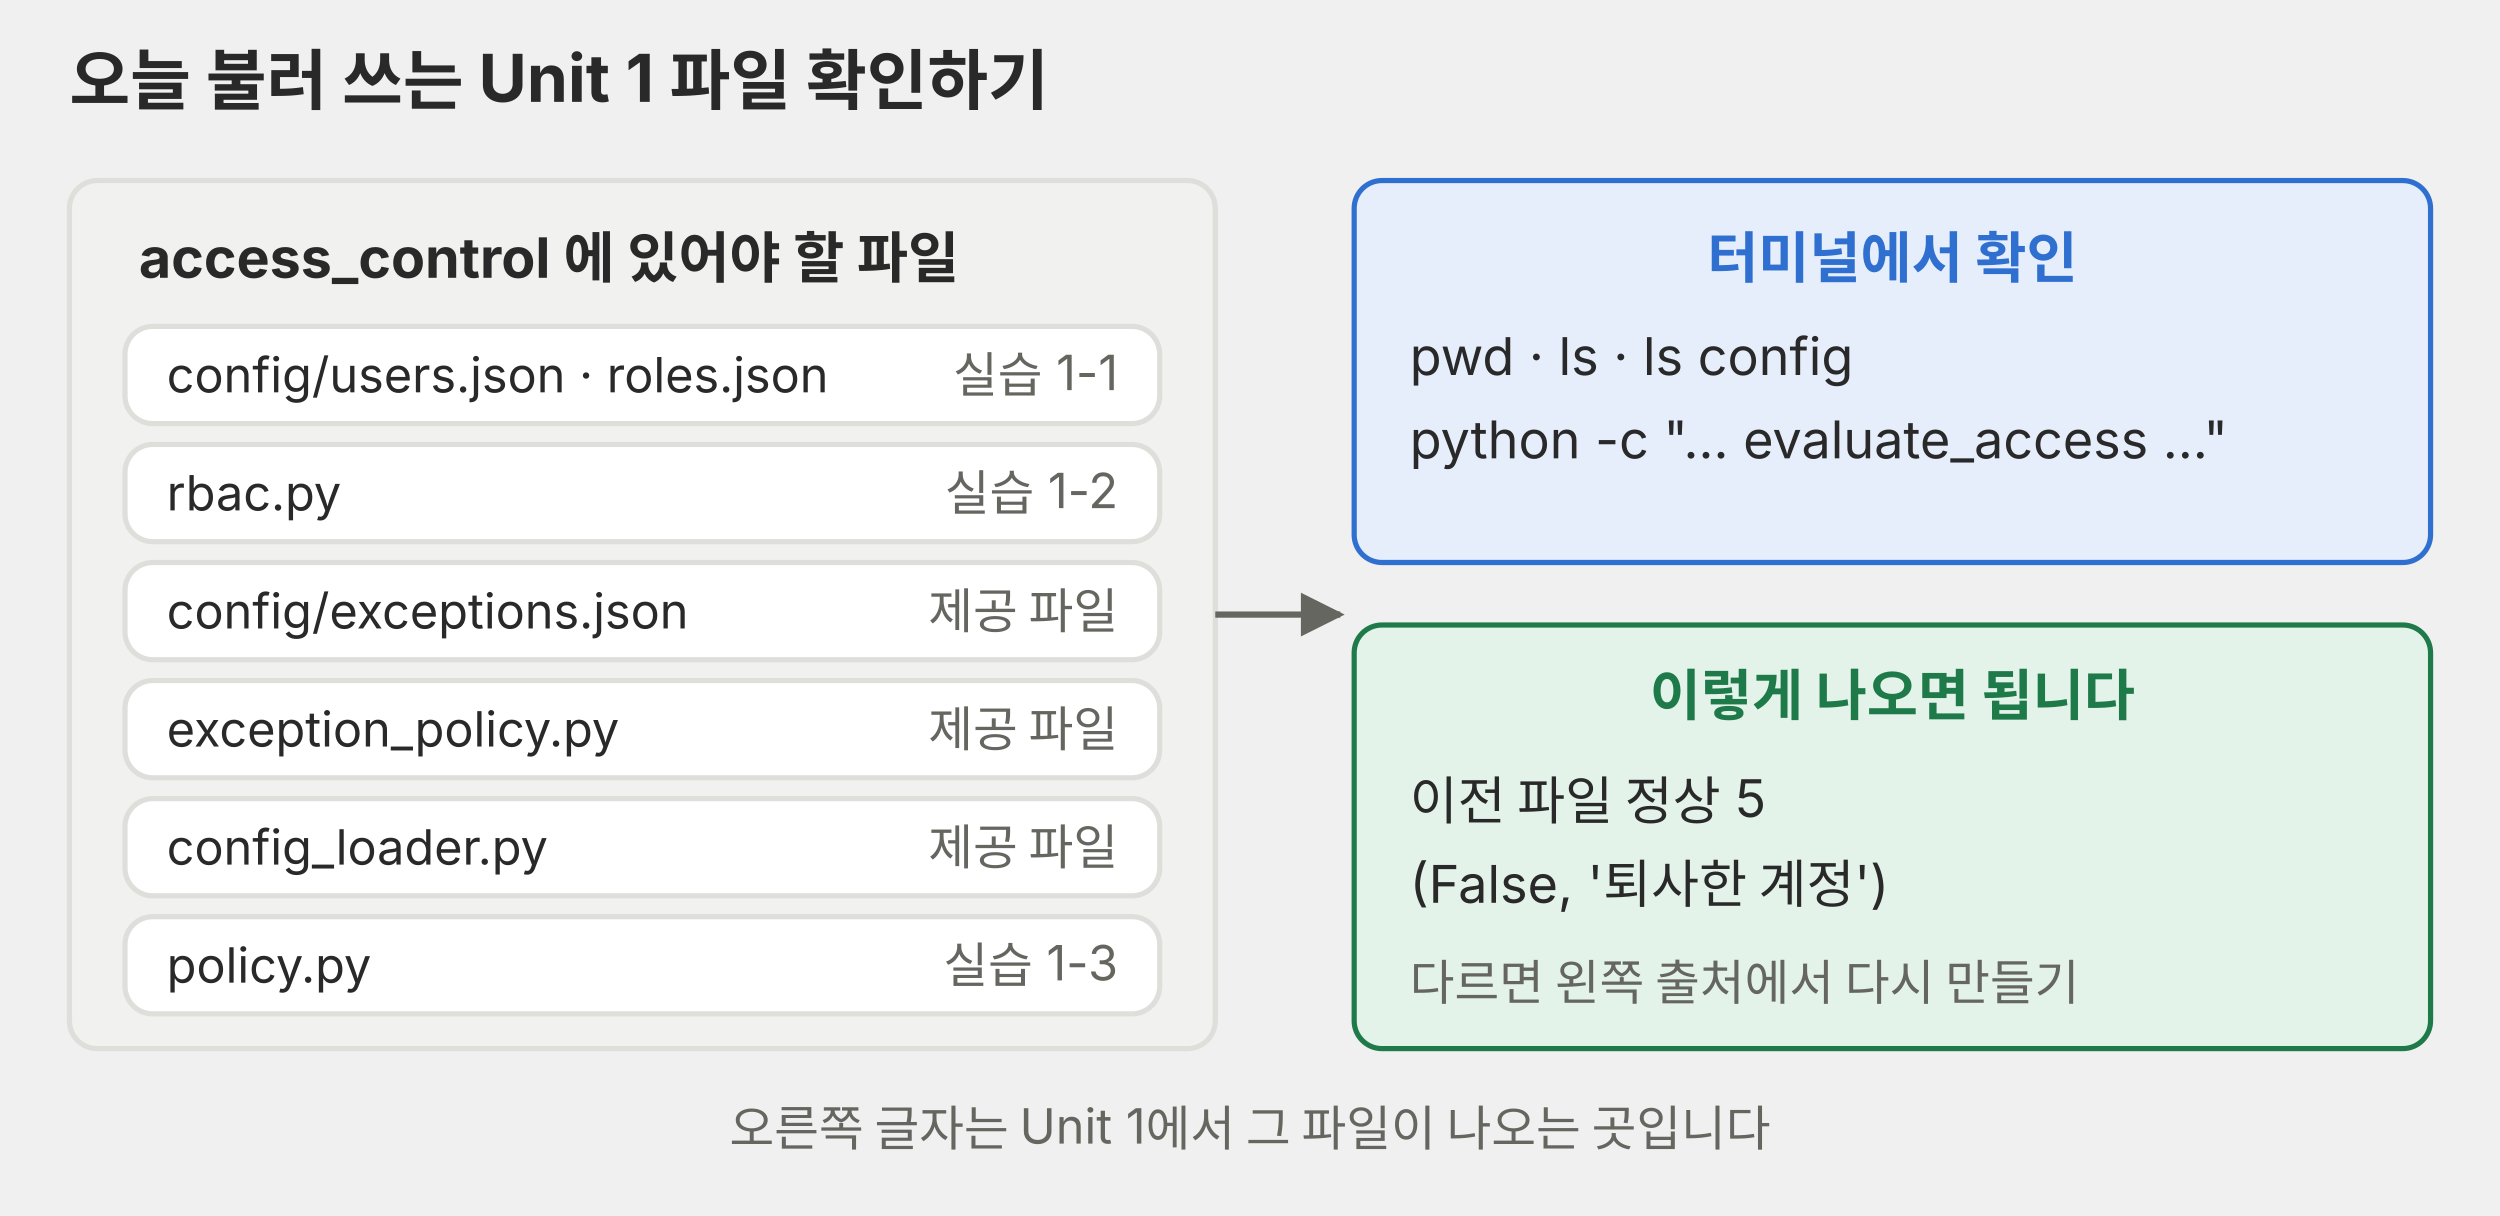
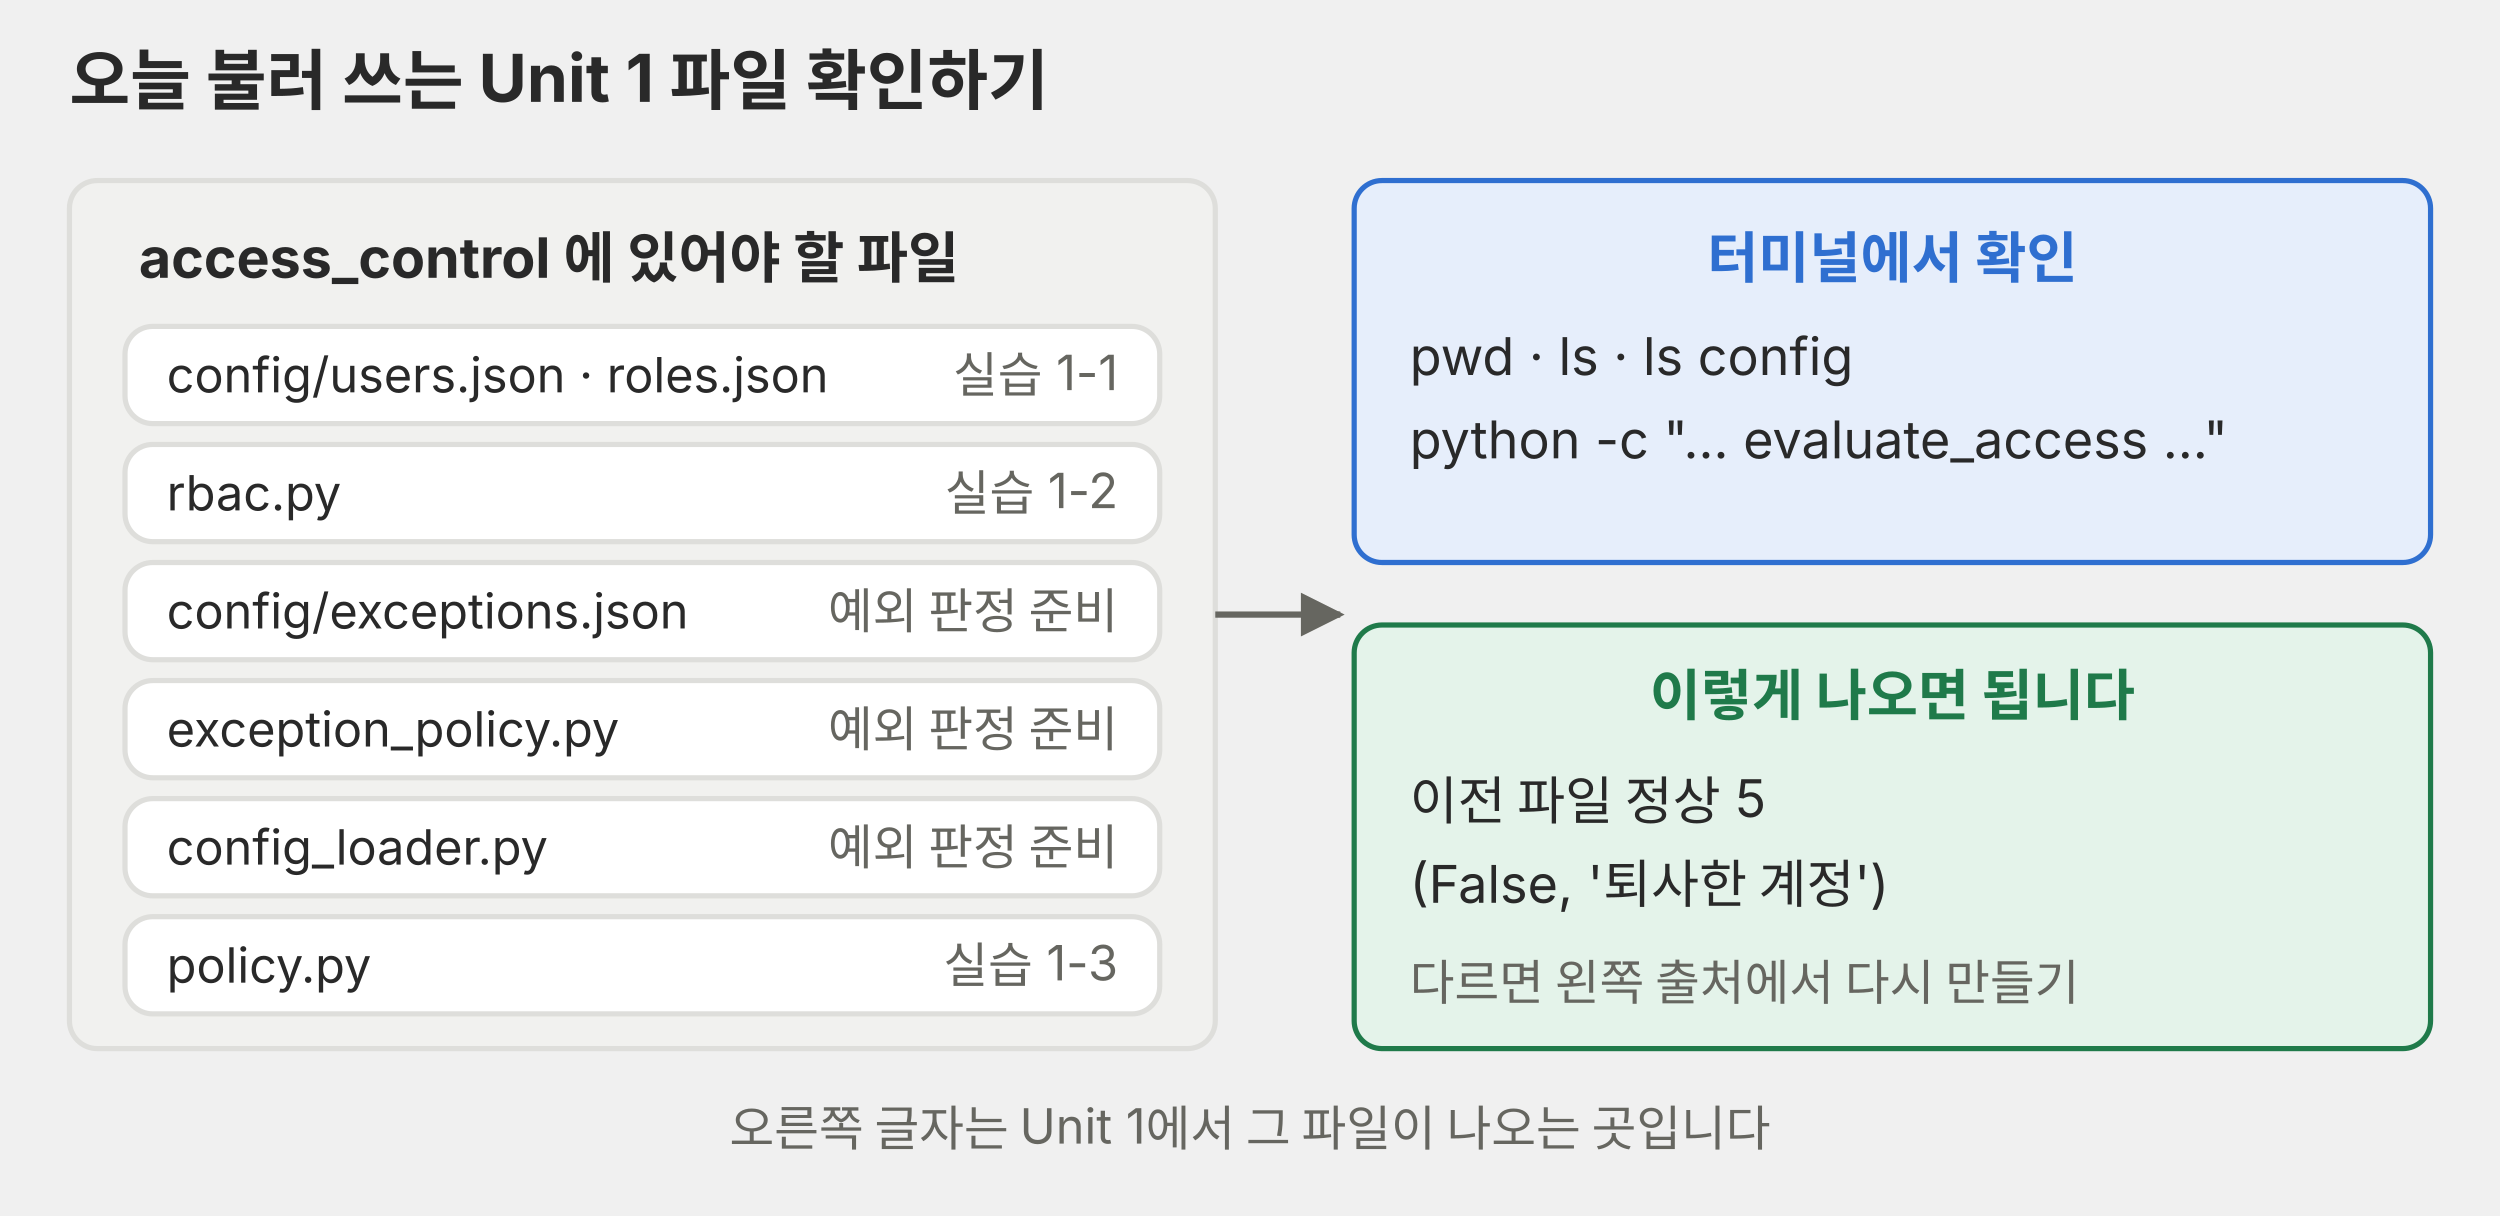
<svg xmlns="http://www.w3.org/2000/svg" viewBox="0 0 720 350" role="img">
  <defs>
    <marker id="a-p02" viewBox="0 0 10 10" refX="9" refY="5" markerWidth="7" markerHeight="7" orient="auto-start-reverse">
      <path d="M0,0 L10,5 L0,10 z" fill="#666660" />
    </marker>
  </defs>
  <g font-family="Pretendard, 'Noto Sans KR', -apple-system, 'Segoe UI', sans-serif">
    <text x="20" y="30" font-size="19" fill="#292929" text-anchor="start" font-weight="700">오늘 불러 쓰는 Unit 1 파일 확인하기</text>
    <rect x="20" y="52" width="330" height="250" rx="8" fill="#f1f1ef" stroke="#dededb" stroke-width="1.5" />
    <text x="40" y="80" font-size="16" fill="#292929" text-anchor="start" font-weight="700">access_control 에 있어야 할 파일</text>
    <rect x="36" y="94" width="298" height="28" rx="8" fill="#ffffff" stroke="#dededb" stroke-width="1.5" />
    <text x="48" y="113" font-size="14" fill="#292929" text-anchor="start">config/users.json · roles.json</text>
    <text x="322" y="113" font-size="14" fill="#666660" text-anchor="end">실습 1-1</text>
    <rect x="36" y="128" width="298" height="28" rx="8" fill="#ffffff" stroke="#dededb" stroke-width="1.5" />
    <text x="48" y="147" font-size="14" fill="#292929" text-anchor="start">rbac.py</text>
    <text x="322" y="147" font-size="14" fill="#666660" text-anchor="end">실습 1-2</text>
    <rect x="36" y="162" width="298" height="28" rx="8" fill="#ffffff" stroke="#dededb" stroke-width="1.5" />
    <text x="48" y="181" font-size="14" fill="#292929" text-anchor="start">config/exceptions.json</text>
-     <text x="322" y="181" font-size="14" fill="#666660" text-anchor="end">제공 파일</text>
+     <text x="322" y="181" font-size="14" fill="#666660" text-anchor="end">예외 판정 준비</text>
    <rect x="36" y="196" width="298" height="28" rx="8" fill="#ffffff" stroke="#dededb" stroke-width="1.5" />
    <text x="48" y="215" font-size="14" fill="#292929" text-anchor="start">exception_policy.py</text>
-     <text x="322" y="215" font-size="14" fill="#666660" text-anchor="end">제공 파일</text>
+     <text x="322" y="215" font-size="14" fill="#666660" text-anchor="end">예외 판정 준비</text>
    <rect x="36" y="230" width="298" height="28" rx="8" fill="#ffffff" stroke="#dededb" stroke-width="1.5" />
    <text x="48" y="249" font-size="14" fill="#292929" text-anchor="start">config_loader.py</text>
-     <text x="322" y="249" font-size="14" fill="#666660" text-anchor="end">제공 파일</text>
+     <text x="322" y="249" font-size="14" fill="#666660" text-anchor="end">예외 판정 준비</text>
    <rect x="36" y="264" width="298" height="28" rx="8" fill="#ffffff" stroke="#dededb" stroke-width="1.5" />
    <text x="48" y="283" font-size="14" fill="#292929" text-anchor="start">policy.py</text>
    <text x="322" y="283" font-size="14" fill="#666660" text-anchor="end">실습 1-3</text>
    <polyline points="350,177 386,177" fill="none" stroke="#666660" stroke-width="1.8" marker-end="url(#a-p02)" />
    <rect x="390" y="52" width="310" height="110" rx="8" fill="#e6eefb" stroke="#2f6fd0" stroke-width="1.5" />
    <text x="545" y="80" font-size="16" fill="#2f6fd0" text-anchor="middle" font-weight="700">터미널에서 확인</text>
    <text x="406" y="108" font-size="15" fill="#292929" text-anchor="start">pwd · ls · ls config</text>
    <text x="406" y="132" font-size="15" fill="#292929" text-anchor="start">python -c "… evaluate_access …"</text>
    <rect x="390" y="180" width="310" height="122" rx="8" fill="#e4f3ea" stroke="#1f7a4a" stroke-width="1.5" />
    <text x="545" y="206" font-size="16" fill="#1f7a4a" text-anchor="middle" font-weight="700">이렇게 나오면 됩니다</text>
    <text x="406" y="236" font-size="15" fill="#292929" text-anchor="start">이전 파일 정상 5</text>
    <text x="406" y="260" font-size="15" fill="#292929" text-anchor="start">(False, '퇴사한 계정')</text>
    <text x="406" y="288" font-size="14" fill="#666660" text-anchor="start">다르면 왼쪽 출처에서 다시 만들기</text>
    <text x="360" y="330" font-size="14" fill="#666660" text-anchor="middle">오른쪽 글자는 Unit 1에서 그 파일이 나오는 곳입니다</text>
  </g>
</svg>
